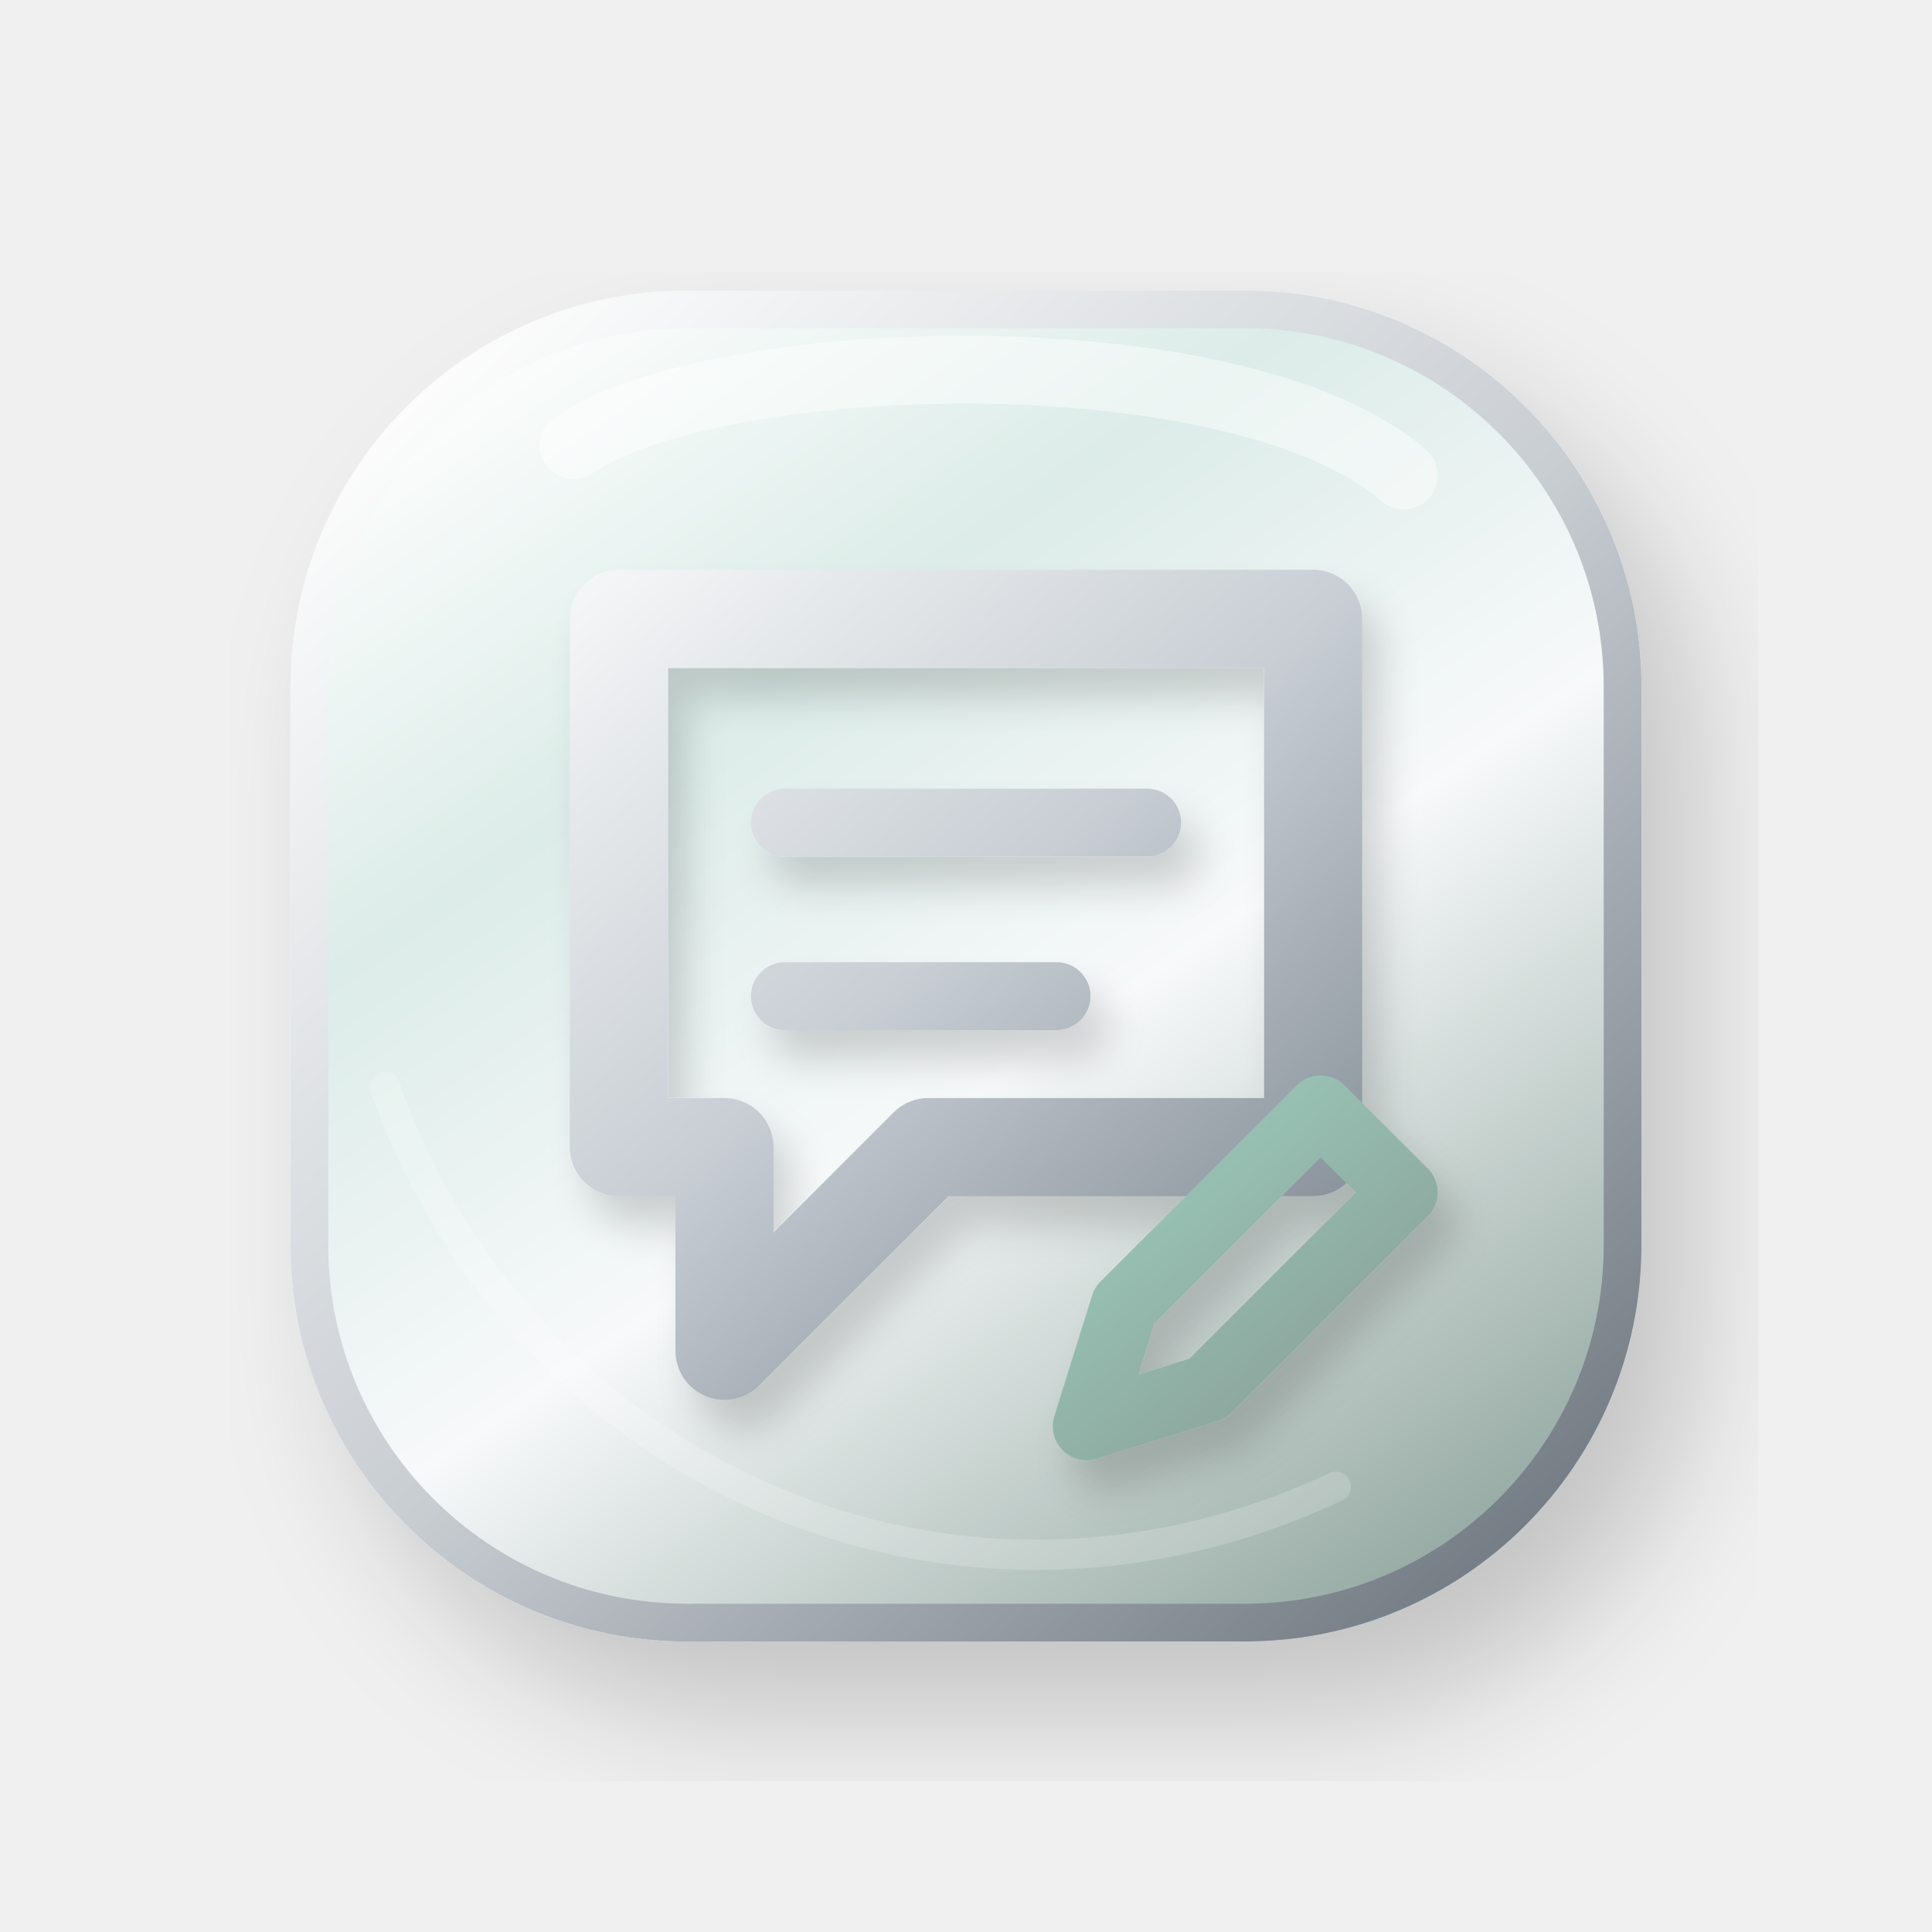
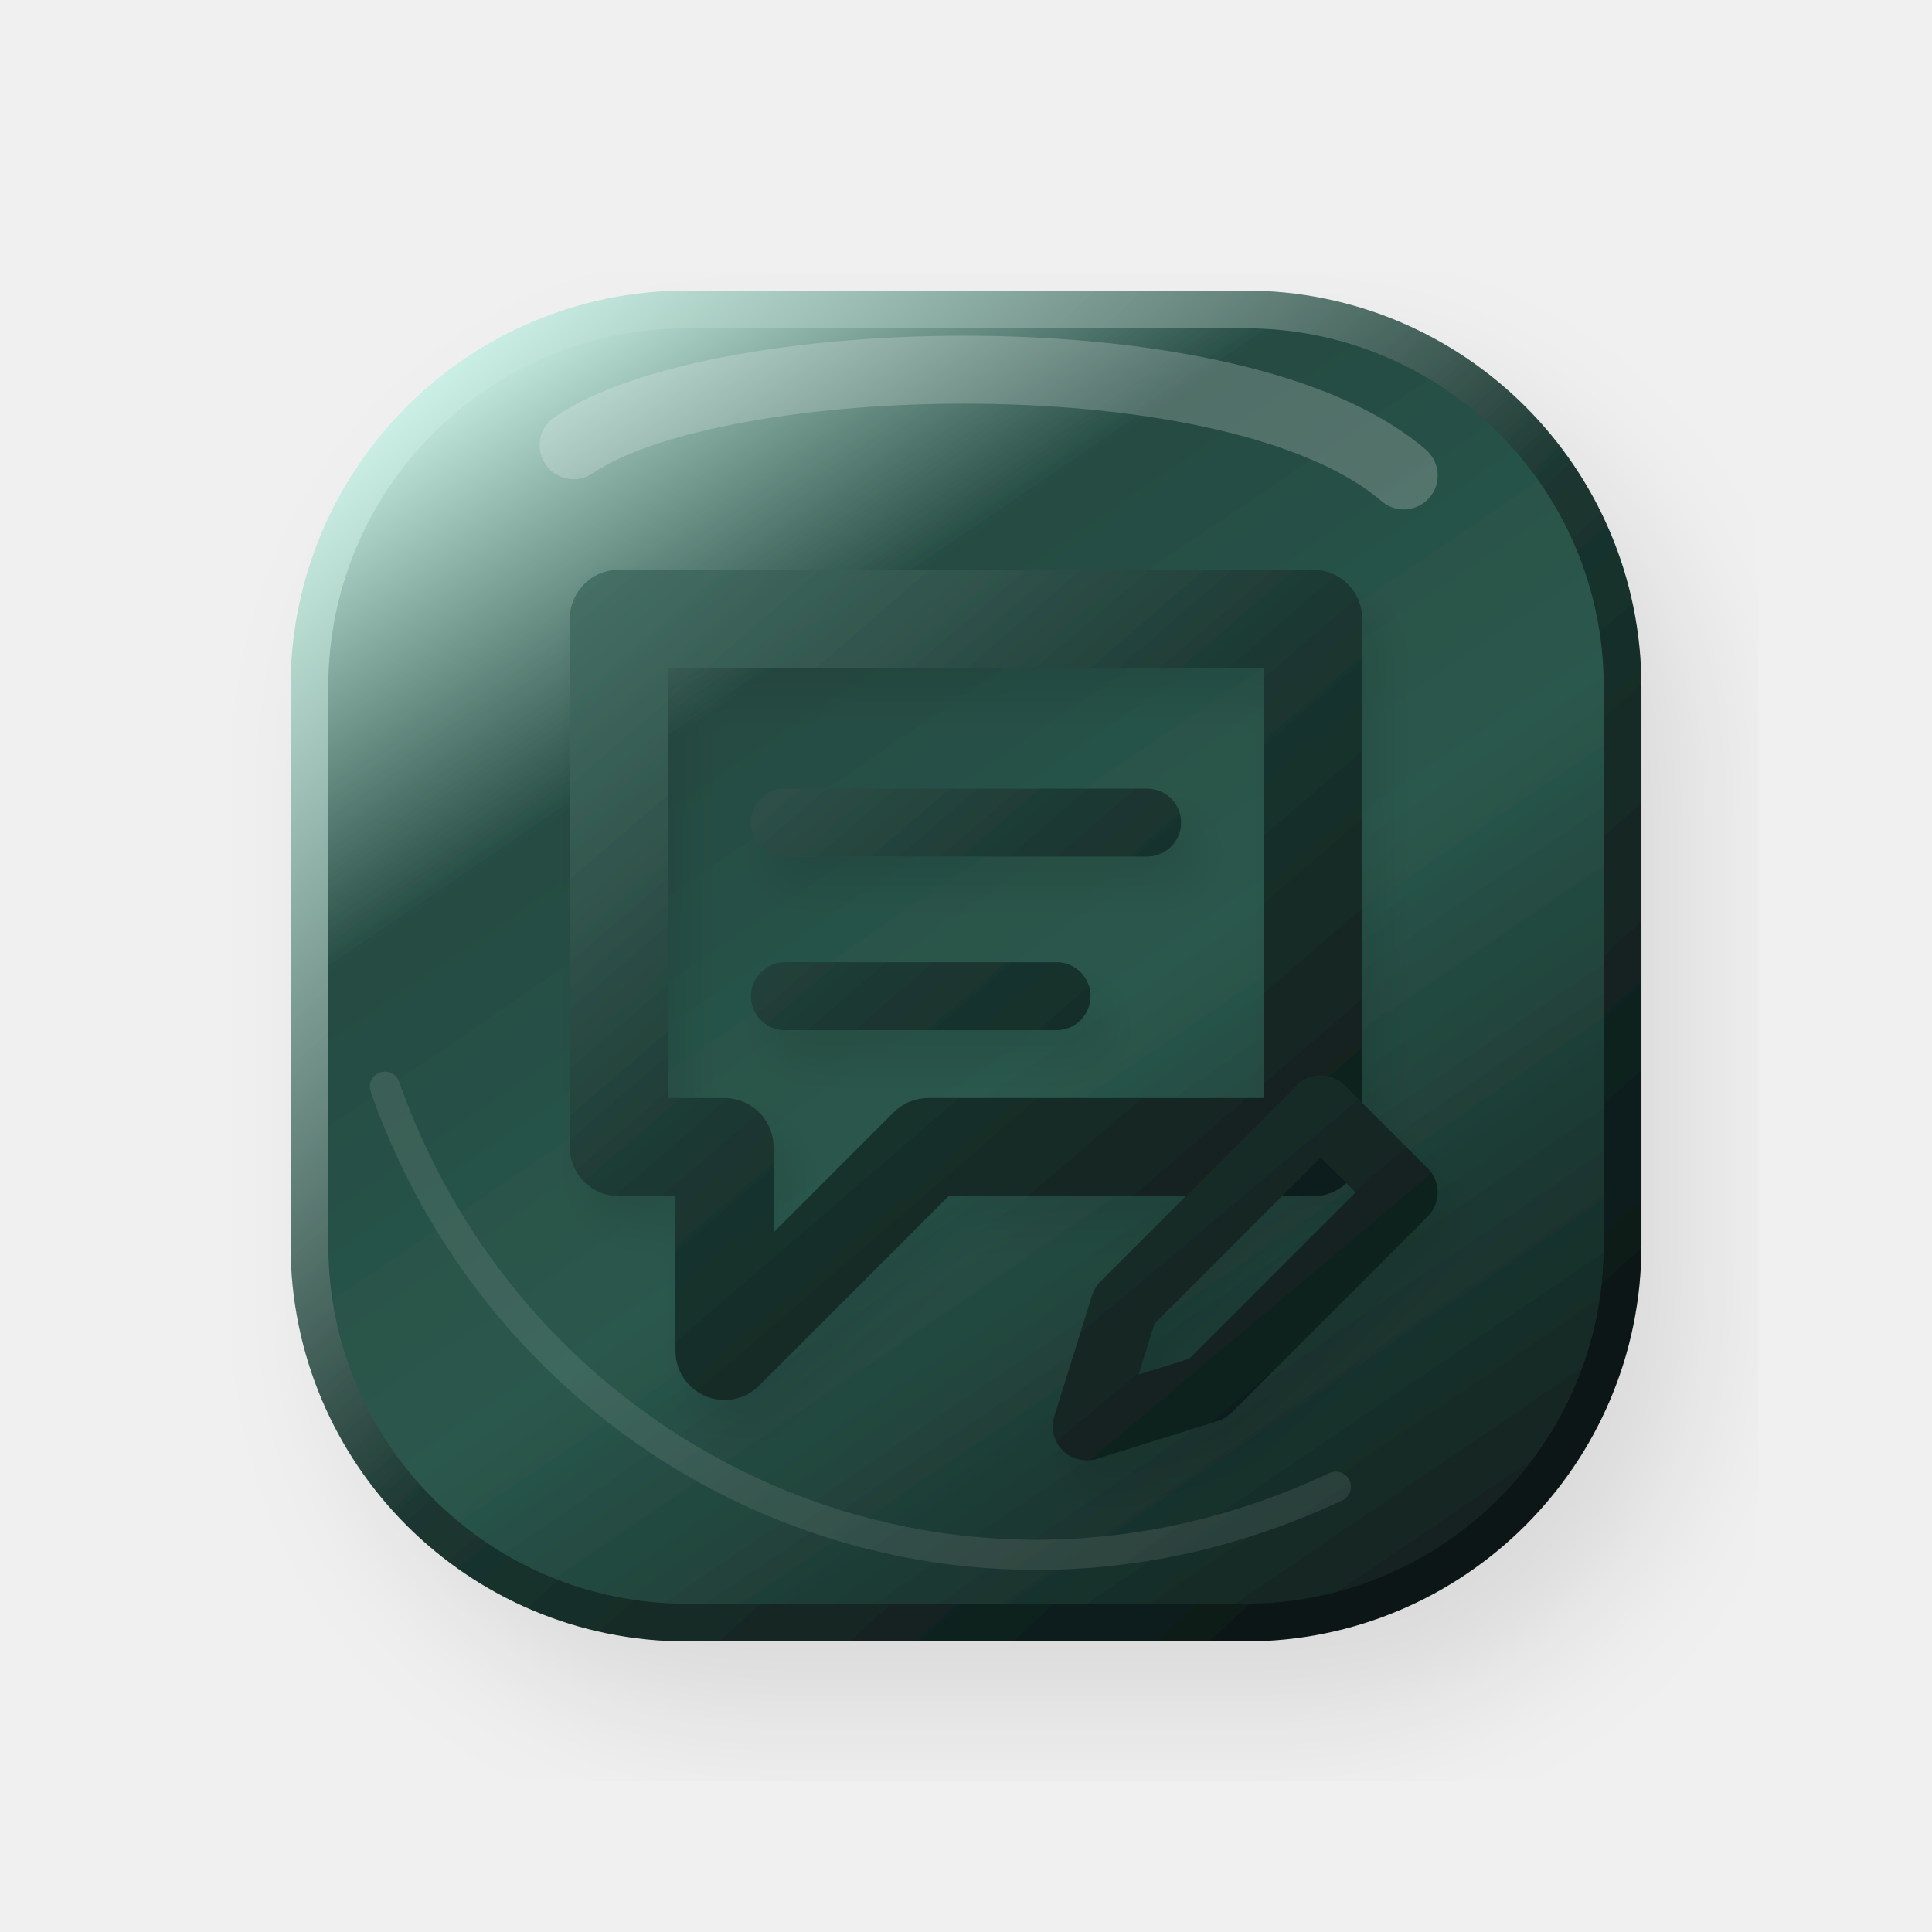
<svg xmlns="http://www.w3.org/2000/svg" width="512" height="512" viewBox="0 0 512 512" fill="none">
  <defs>
    <linearGradient id="metal" x1="138" y1="76" x2="384" y2="438" gradientUnits="userSpaceOnUse">
-       <stop offset="0" stop-color="#ffffff" />
-       <stop offset="0.28" stop-color="#dcece8" />
-       <stop offset="0.56" stop-color="#f7f9fa" />
-       <stop offset="1" stop-color="#8ba199" />
+       <stop offset="0" stop-color="#d6fbef" />
+       <stop offset="0.28" stop-color="#254b42" />
+       <stop offset="0.56" stop-color="#2b584d" />
+       <stop offset="1" stop-color="#0e1b19" />
    </linearGradient>
    <linearGradient id="rim" x1="104" y1="92" x2="406" y2="424" gradientUnits="userSpaceOnUse">
-       <stop offset="0" stop-color="#ffffff" />
-       <stop offset="0.52" stop-color="#c8cdd2" />
-       <stop offset="1" stop-color="#6f7780" />
+       <stop offset="0" stop-color="#d6fbef" />
+       <stop offset="0.52" stop-color="#1b3630" />
+       <stop offset="1" stop-color="#091111" />
    </linearGradient>
    <linearGradient id="line" x1="150" y1="132" x2="360" y2="376" gradientUnits="userSpaceOnUse">
-       <stop offset="0" stop-color="#fbfcfc" />
-       <stop offset="0.48" stop-color="#c8ced4" />
-       <stop offset="1" stop-color="#737d87" />
+       <stop offset="0" stop-color="#4c786d" />
+       <stop offset="0.48" stop-color="#1b3731" />
+       <stop offset="1" stop-color="#0a1211" />
    </linearGradient>
    <linearGradient id="accent" x1="156" y1="136" x2="356" y2="374" gradientUnits="userSpaceOnUse">
-       <stop offset="0" stop-color="#ffffff" />
-       <stop offset="0.45" stop-color="#a7ead4" />
-       <stop offset="1" stop-color="#8ba199" />
+       <stop offset="0" stop-color="#d6fbef" />
+       <stop offset="0.45" stop-color="#20413a" />
+       <stop offset="1" stop-color="#0e1b19" />
    </linearGradient>
    <radialGradient id="inner" cx="0" cy="0" r="1" gradientUnits="userSpaceOnUse" gradientTransform="translate(212 170) rotate(52) scale(260)">
-       <stop stop-color="#ffffff" stop-opacity="0.9" />
-       <stop offset="0.48" stop-color="#dcece8" stop-opacity="0.78" />
-       <stop offset="1" stop-color="#8ba199" stop-opacity="0.62" />
+       <stop stop-color="#d6fbef" stop-opacity="0.30" />
+       <stop offset="0.48" stop-color="#254b42" stop-opacity="0.22" />
+       <stop offset="1" stop-color="#0e1b19" stop-opacity="0.14" />
    </radialGradient>
    <filter id="shadow" x="46" y="52" width="420" height="420" filterUnits="userSpaceOnUse" color-interpolation-filters="sRGB">
-       <feDropShadow dx="15" dy="20" stdDeviation="17" flood-color="#171717" flood-opacity="0.18" />
+       <feDropShadow dx="15" dy="20" stdDeviation="17" flood-color="#171717" flood-opacity="0.09" />
    </filter>
    <filter id="soft" x="104" y="104" width="304" height="304" filterUnits="userSpaceOnUse" color-interpolation-filters="sRGB">
-       <feDropShadow dx="5" dy="8" stdDeviation="5" flood-color="#171717" flood-opacity="0.16" />
+       <feDropShadow dx="5" dy="8" stdDeviation="5" flood-color="#171717" flood-opacity="0.08" />
    </filter>
  </defs>
  <g filter="url(#shadow)">
    <rect x="78" y="78" width="356" height="356" rx="104" fill="url(#metal)" />
    <rect x="82" y="82" width="348" height="348" rx="100" fill="none" stroke="url(#rim)" stroke-width="10" />
-     <path d="M152 118C190 92 328 88 372 126" stroke="white" stroke-width="18" stroke-linecap="round" opacity="0.46" />
-     <path d="M102 288C138 390 252 442 354 394" stroke="white" stroke-width="8" stroke-linecap="round" opacity="0.18" />
+     <path d="M152 118C190 92 328 88 372 126" stroke="white" stroke-width="18" stroke-linecap="round" opacity="0.20" />
+     <path d="M102 288C138 390 252 442 354 394" stroke="white" stroke-width="8" stroke-linecap="round" opacity="0.09" />
  </g>
  <g filter="url(#soft)">
    <path d="M164 164H348V304H246L192 358V304H164Z" fill="none" stroke="url(#line)" stroke-width="26" stroke-linejoin="round" />
    <path d="M208 218H304M208 264H280" stroke="url(#line)" stroke-width="18" stroke-linecap="round" />
    <path d="M298 346L350 294L372 316L320 368L288 378Z" fill="none" stroke="url(#accent)" stroke-width="18" stroke-linejoin="round" />
  </g>
</svg>
